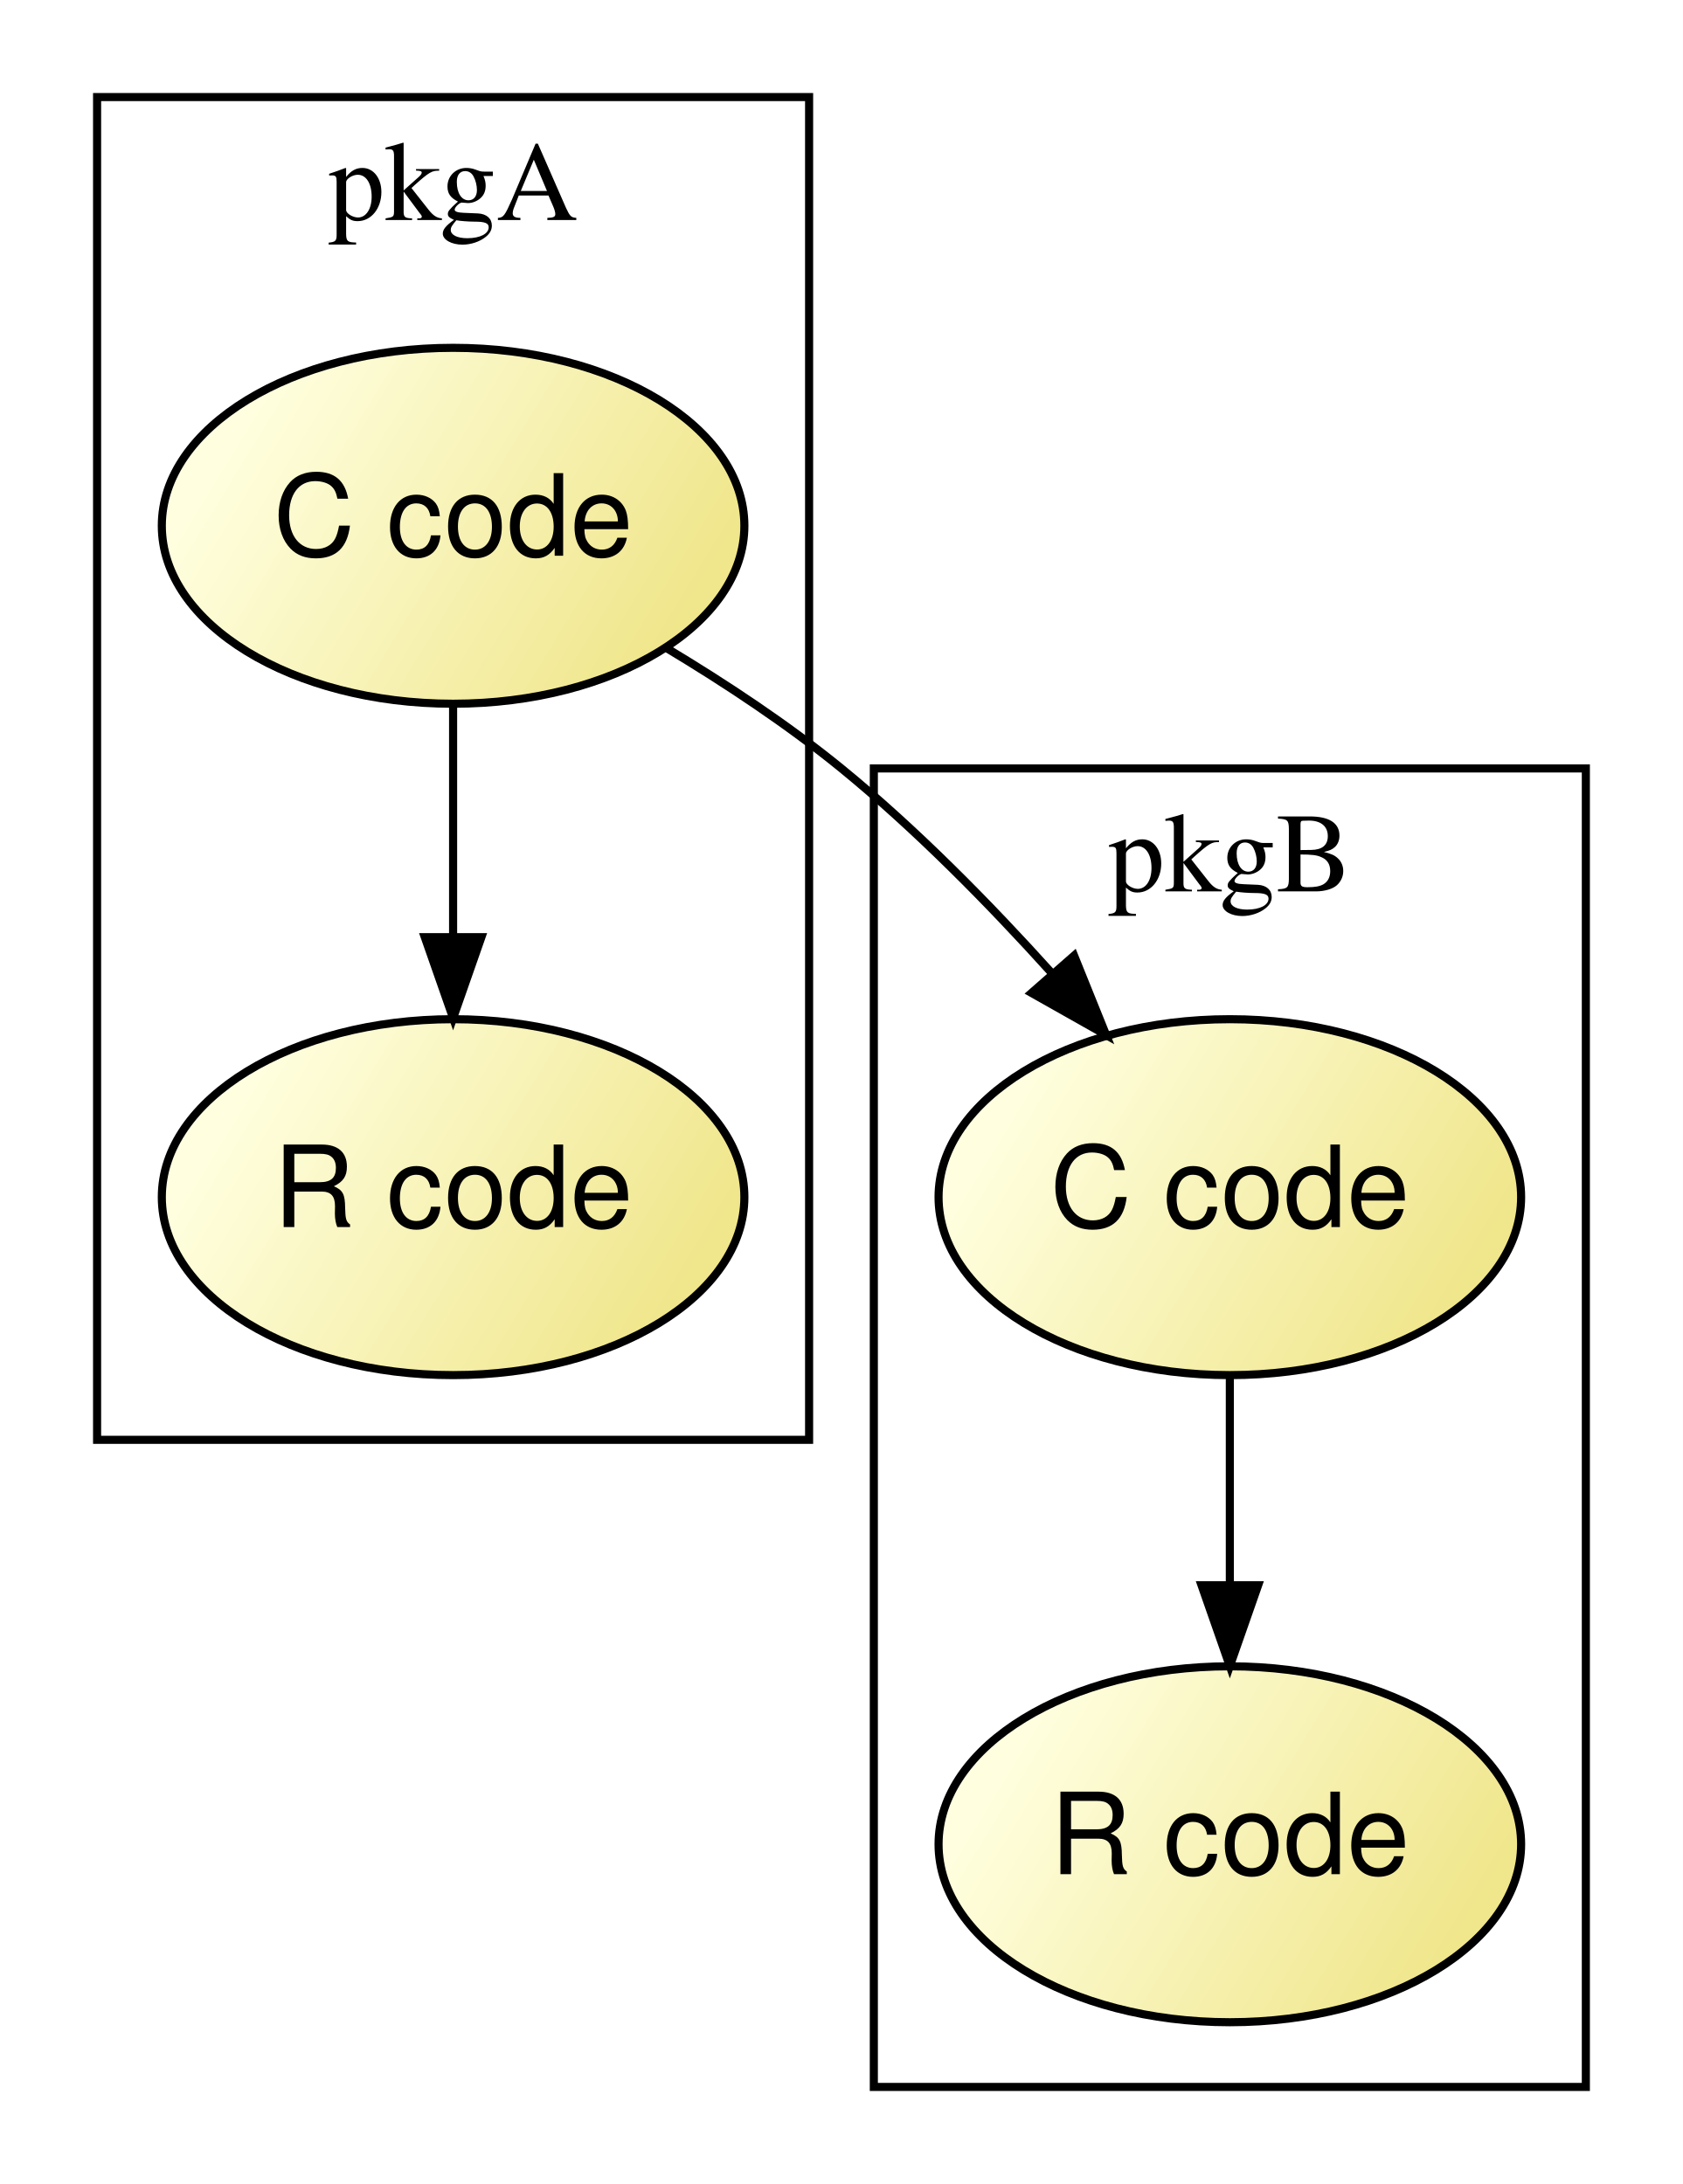
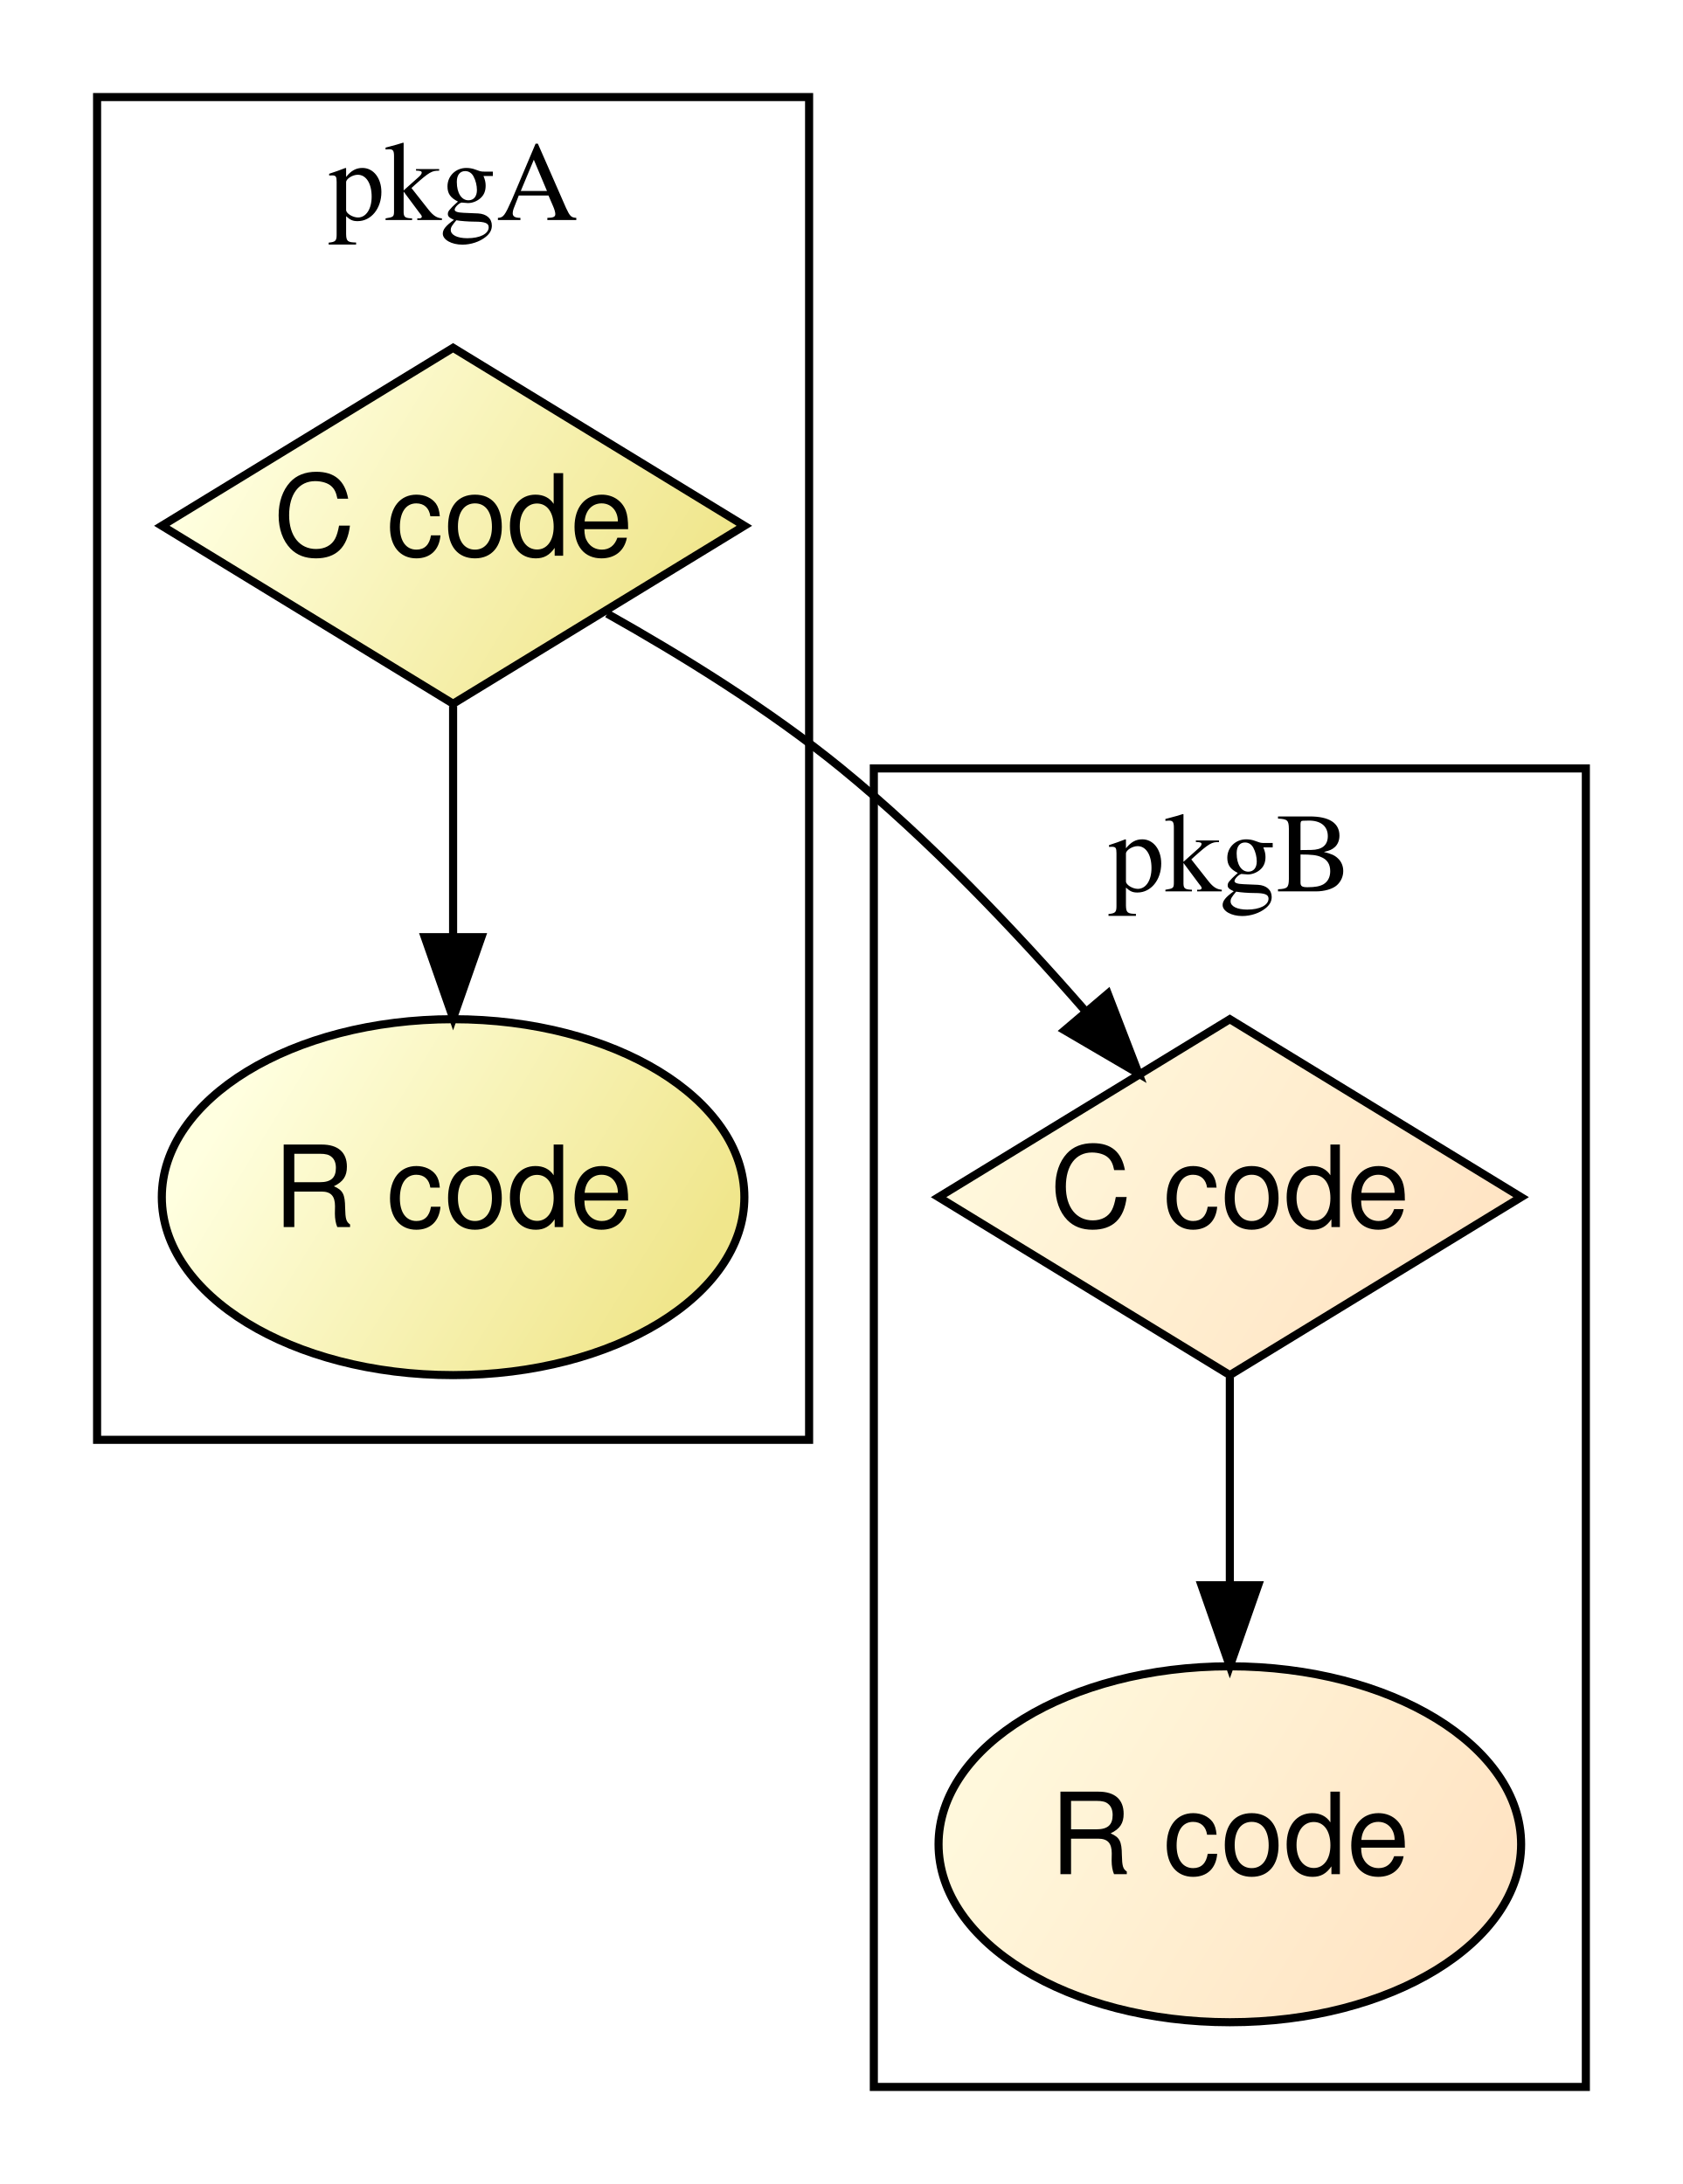
<svg xmlns="http://www.w3.org/2000/svg" width="208pt" height="270pt" viewBox="0.00 0.00 208.00 270.00">
  <g id="graph0" class="graph" transform="scale(1 1) rotate(0) translate(4 266)">
    <polygon fill="white" stroke="none" points="-4,4 -4,-266 204,-266 204,4 -4,4" />
    <g id="clust1" class="cluster">
      <polygon fill="none" stroke="black" points="8,-88 8,-254 96,-254 96,-88 8,-88" />
      <text text-anchor="middle" x="52" y="-238.8" font-family="Times,serif" font-size="14.00">pkgA</text>
    </g>
    <g id="clust2" class="cluster">
      <polygon fill="none" stroke="black" points="104,-8 104,-171 192,-171 192,-8 104,-8" />
      <text text-anchor="middle" x="148" y="-155.8" font-family="Times,serif" font-size="14.00">pkgB</text>
    </g>
    <g id="node1" class="node">
      <defs>
        <linearGradient id="l_0" gradientUnits="userSpaceOnUse" x1="26.544" y1="-133.556" x2="77.456" y2="-102.444">
          <stop offset="0" style="stop-color:lightyellow;stop-opacity:1.;" />
          <stop offset="1" style="stop-color:khaki;stop-opacity:1.;" />
        </linearGradient>
      </defs>
      <ellipse fill="url(#l_0)" stroke="black" cx="52" cy="-118" rx="36" ry="22" />
      <text text-anchor="middle" x="52" y="-114.3" font-family="Helvetica,sans-Serif" font-size="14.00">R code</text>
    </g>
    <g id="node2" class="node">
      <defs>
        <linearGradient id="l_1" gradientUnits="userSpaceOnUse" x1="26.544" y1="-216.556" x2="77.456" y2="-185.444">
          <stop offset="0" style="stop-color:lightyellow;stop-opacity:1.;" />
          <stop offset="1" style="stop-color:khaki;stop-opacity:1.;" />
        </linearGradient>
      </defs>
-       <ellipse fill="url(#l_1)" stroke="black" cx="52" cy="-201" rx="36" ry="22" />
+       <polygon fill="url(#l_1)" stroke="black" points="52,-223 16,-201 52,-179 88,-201 52,-223" />
      <text text-anchor="middle" x="52" y="-197.3" font-family="Helvetica,sans-Serif" font-size="14.00">C code</text>
    </g>
    <g id="edge1" class="edge">
      <path fill="none" stroke="black" d="M52,-178.718C52,-170.068 52,-159.895 52,-150.421" />
      <polygon fill="black" stroke="black" points="55.5,-150.14 52,-140.14 48.5,-150.14 55.5,-150.14" />
    </g>
    <g id="node4" class="node">
      <defs>
        <linearGradient id="l_2" gradientUnits="userSpaceOnUse" x1="122.544" y1="-133.556" x2="173.456" y2="-102.444">
-           <stop offset="0" style="stop-color:lightyellow;stop-opacity:1.;" />
-           <stop offset="1" style="stop-color:khaki;stop-opacity:1.;" />
+           <stop offset="0" style="stop-color:cornsilk;stop-opacity:1.;" />
+           <stop offset="1" style="stop-color:bisque;stop-opacity:1.;" />
        </linearGradient>
      </defs>
-       <ellipse fill="url(#l_2)" stroke="black" cx="148" cy="-118" rx="36" ry="22" />
+       <polygon fill="url(#l_2)" stroke="black" points="148,-140 112,-118 148,-96 184,-118 148,-140" />
      <text text-anchor="middle" x="148" y="-114.3" font-family="Helvetica,sans-Serif" font-size="14.00">C code</text>
    </g>
    <g id="edge3" class="edge">
-       <path fill="none" stroke="black" d="M78.307,-185.923C85.615,-181.536 93.362,-176.417 100,-171 109.183,-163.507 118.261,-154.277 126.009,-145.683" />
-       <polygon fill="black" stroke="black" points="128.753,-147.863 132.716,-138.038 123.49,-143.247 128.753,-147.863" />
+       <path fill="none" stroke="black" d="M71.047,-190.136C80.205,-184.992 91.099,-178.263 100,-171 110.858,-162.14 121.569,-150.852 130.109,-141.059" />
+       <polygon fill="black" stroke="black" points="132.919,-143.157 136.727,-133.27 127.584,-138.624 132.919,-143.157" />
    </g>
    <g id="node3" class="node">
      <defs>
        <linearGradient id="l_3" gradientUnits="userSpaceOnUse" x1="122.544" y1="-53.556" x2="173.456" y2="-22.444">
-           <stop offset="0" style="stop-color:lightyellow;stop-opacity:1.;" />
-           <stop offset="1" style="stop-color:khaki;stop-opacity:1.;" />
+           <stop offset="0" style="stop-color:cornsilk;stop-opacity:1.;" />
+           <stop offset="1" style="stop-color:bisque;stop-opacity:1.;" />
        </linearGradient>
      </defs>
      <ellipse fill="url(#l_3)" stroke="black" cx="148" cy="-38" rx="36" ry="22" />
      <text text-anchor="middle" x="148" y="-34.3" font-family="Helvetica,sans-Serif" font-size="14.00">R code</text>
    </g>
    <g id="edge2" class="edge">
      <path fill="none" stroke="black" d="M148,-95.686C148,-87.797 148,-78.684 148,-70.103" />
      <polygon fill="black" stroke="black" points="151.5,-70.018 148,-60.018 144.5,-70.018 151.5,-70.018" />
    </g>
  </g>
</svg>
